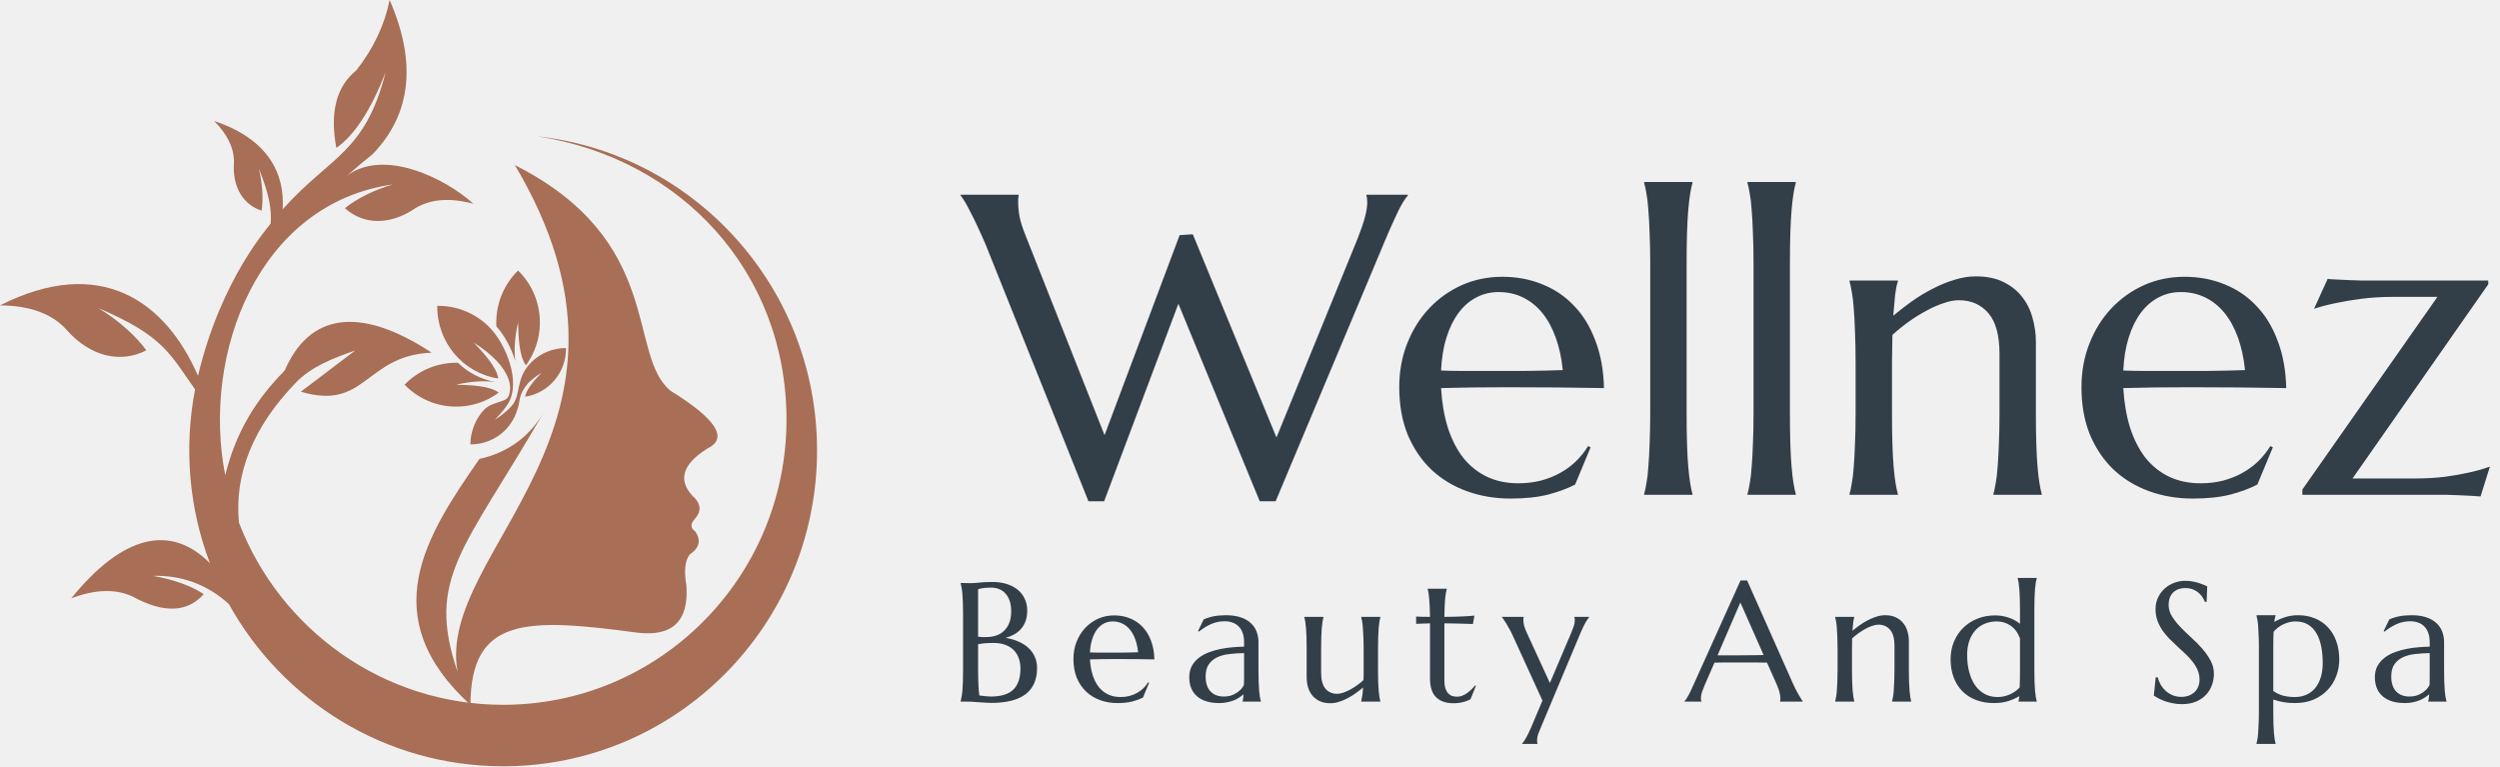
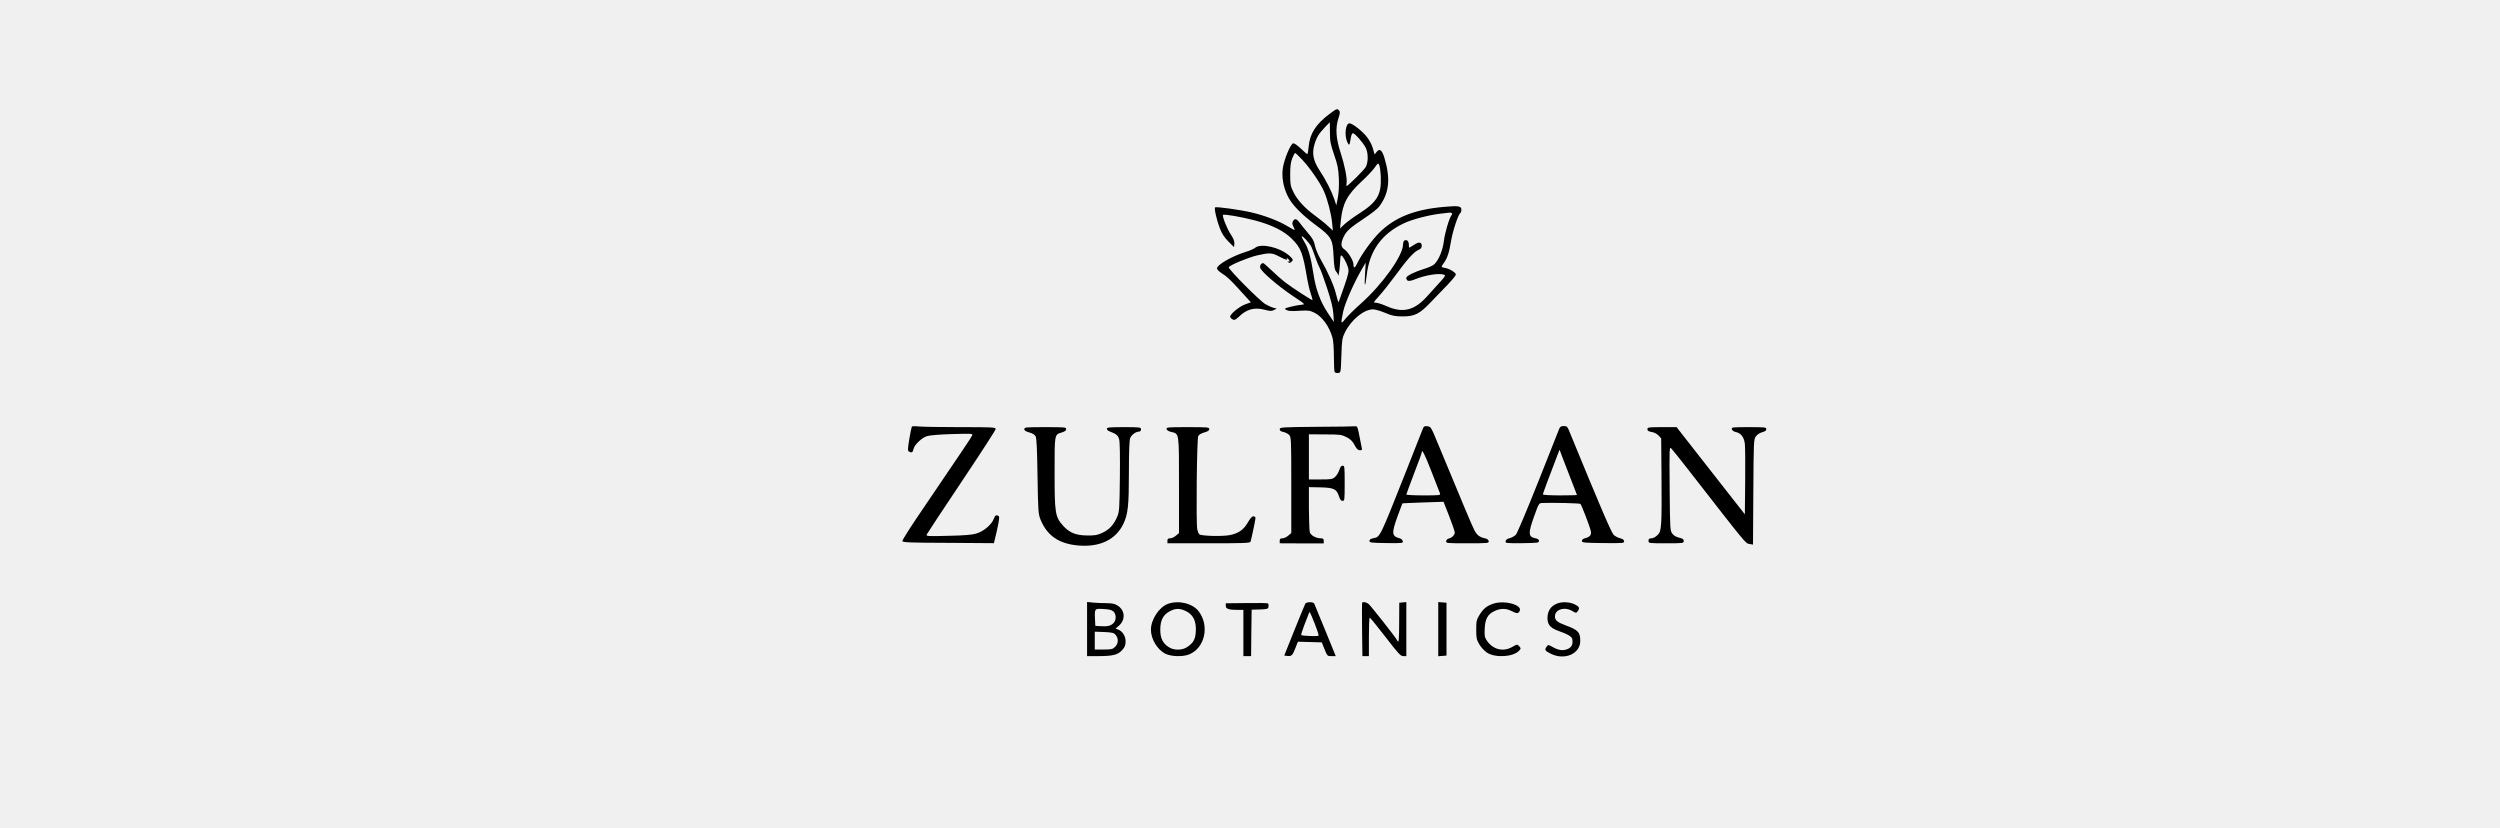
- <svg xmlns="http://www.w3.org/2000/svg" width="261" height="80" viewBox="0 0 261 80" fill="none">
-   <g clip-path="url(#clip0_596_13)">
-     <path d="M124.58 24.461L133.317 45.671L141.814 24.854C142.149 23.995 142.397 23.267 142.557 22.67C142.717 22.073 142.797 21.563 142.797 21.141C142.797 21.01 142.79 20.878 142.776 20.747C142.761 20.602 142.739 20.493 142.71 20.42V20.332H147.035V20.42C146.744 20.74 146.423 21.25 146.074 21.949C145.739 22.648 145.346 23.514 144.894 24.548L133.23 52.333H131.57L123.073 31.713L115.318 52.333H113.68L102.977 25.619C102.714 24.992 102.445 24.388 102.168 23.806C101.906 23.223 101.651 22.699 101.404 22.233C101.171 21.767 100.96 21.374 100.77 21.053C100.566 20.733 100.421 20.522 100.333 20.42V20.332H106.384V20.42C106.355 20.58 106.34 20.704 106.34 20.791C106.34 20.878 106.34 20.98 106.34 21.097C106.34 21.592 106.391 22.116 106.493 22.67C106.61 23.223 106.828 23.893 107.149 24.679L115.362 45.431L123.204 24.548L124.58 24.461ZM157.76 52.049C156.144 52.049 154.629 51.794 153.217 51.285C151.804 50.775 150.574 50.032 149.525 49.057C148.477 48.067 147.647 46.85 147.035 45.409C146.438 43.953 146.14 42.292 146.14 40.428C146.14 38.783 146.416 37.261 146.97 35.863C147.523 34.451 148.287 33.227 149.263 32.194C150.239 31.16 151.375 30.351 152.671 29.769C153.981 29.186 155.394 28.895 156.908 28.895C158.408 28.895 159.799 29.157 161.08 29.682C162.362 30.191 163.469 30.941 164.401 31.931C165.347 32.907 166.09 34.123 166.629 35.579C167.182 37.021 167.481 38.666 167.524 40.516C165.879 40.487 164.233 40.465 162.588 40.45C160.942 40.436 159.231 40.428 157.455 40.428C156.187 40.428 154.95 40.436 153.741 40.45C152.547 40.465 151.469 40.487 150.508 40.516C150.596 42.03 150.829 43.399 151.207 44.623C151.6 45.846 152.132 46.894 152.802 47.768C153.486 48.627 154.309 49.29 155.27 49.756C156.246 50.222 157.345 50.455 158.568 50.455C159.413 50.455 160.207 50.36 160.949 50.171C161.707 49.967 162.391 49.69 163.003 49.341C163.614 48.991 164.16 48.584 164.641 48.117C165.122 47.637 165.529 47.12 165.864 46.567L166.126 46.698L164.51 50.586C163.724 50.994 162.784 51.343 161.692 51.634C160.6 51.911 159.289 52.049 157.76 52.049ZM154.855 38.725C156.311 38.725 157.768 38.725 159.224 38.725C160.695 38.71 162.027 38.681 163.221 38.637C163.09 37.37 162.843 36.234 162.478 35.23C162.114 34.225 161.648 33.373 161.08 32.674C160.513 31.975 159.843 31.436 159.071 31.058C158.299 30.679 157.447 30.49 156.515 30.49C155.671 30.49 154.891 30.679 154.178 31.058C153.479 31.422 152.867 31.953 152.343 32.652C151.819 33.351 151.397 34.21 151.076 35.23C150.756 36.234 150.566 37.385 150.508 38.681C151.164 38.71 151.855 38.725 152.583 38.725C153.311 38.725 154.069 38.725 154.855 38.725ZM172.352 27.541C172.352 26.303 172.33 25.225 172.286 24.308C172.257 23.376 172.213 22.575 172.155 21.905C172.111 21.235 172.046 20.675 171.959 20.223C171.886 19.772 171.806 19.393 171.718 19.087V19H176.764V19.087C176.677 19.393 176.597 19.772 176.524 20.223C176.451 20.675 176.386 21.235 176.327 21.905C176.269 22.575 176.225 23.376 176.196 24.308C176.167 25.225 176.153 26.303 176.153 27.541V43.115C176.153 44.353 176.167 45.438 176.196 46.37C176.225 47.288 176.269 48.081 176.327 48.751C176.386 49.421 176.451 49.981 176.524 50.433C176.597 50.884 176.677 51.263 176.764 51.569V51.656H171.718V51.569C171.806 51.263 171.886 50.884 171.959 50.433C172.046 49.981 172.111 49.421 172.155 48.751C172.213 48.081 172.257 47.288 172.286 46.37C172.33 45.438 172.352 44.353 172.352 43.115V27.541ZM183.142 27.541C183.142 26.303 183.121 25.225 183.077 24.308C183.048 23.376 183.004 22.575 182.946 21.905C182.902 21.235 182.837 20.675 182.749 20.223C182.676 19.772 182.596 19.393 182.509 19.087V19H187.555V19.087C187.468 19.393 187.387 19.772 187.315 20.223C187.242 20.675 187.176 21.235 187.118 21.905C187.06 22.575 187.016 23.376 186.987 24.308C186.958 25.225 186.943 26.303 186.943 27.541V43.115C186.943 44.353 186.958 45.438 186.987 46.37C187.016 47.288 187.06 48.081 187.118 48.751C187.176 49.421 187.242 49.981 187.315 50.433C187.387 50.884 187.468 51.263 187.555 51.569V51.656H182.509V51.569C182.596 51.263 182.676 50.884 182.749 50.433C182.837 49.981 182.902 49.421 182.946 48.751C183.004 48.081 183.048 47.288 183.077 46.37C183.121 45.438 183.142 44.353 183.142 43.115V27.541ZM208.83 36.934C208.83 35.011 208.445 33.599 207.673 32.696C206.901 31.793 205.867 31.342 204.571 31.342C204.105 31.342 203.581 31.444 202.998 31.648C202.416 31.837 201.819 32.099 201.207 32.434C200.596 32.754 199.984 33.133 199.372 33.57C198.761 34.007 198.185 34.472 197.647 34.968L197.603 37.829V43.115C197.603 44.353 197.617 45.438 197.647 46.37C197.676 47.288 197.719 48.081 197.778 48.751C197.836 49.421 197.901 49.981 197.974 50.433C198.047 50.884 198.127 51.263 198.215 51.569V51.656H193.169V51.569C193.256 51.263 193.336 50.884 193.409 50.433C193.496 49.981 193.562 49.421 193.606 48.751C193.664 48.081 193.707 47.288 193.737 46.37C193.78 45.438 193.802 44.353 193.802 43.115V37.829C193.802 36.591 193.78 35.514 193.737 34.596C193.707 33.664 193.664 32.863 193.606 32.194C193.562 31.524 193.496 30.963 193.409 30.512C193.336 30.06 193.256 29.682 193.169 29.376V29.288H198.215V29.376C198.098 29.74 198.003 30.206 197.931 30.774C197.872 31.327 197.807 32.055 197.734 32.958C198.331 32.463 198.972 31.968 199.656 31.473C200.355 30.977 201.076 30.541 201.819 30.162C202.561 29.769 203.319 29.456 204.091 29.223C204.862 28.975 205.62 28.852 206.362 28.852C207.498 28.852 208.459 29.048 209.246 29.441C210.047 29.834 210.695 30.351 211.19 30.992C211.699 31.633 212.064 32.368 212.282 33.198C212.515 34.014 212.632 34.844 212.632 35.688V43.115C212.632 44.353 212.646 45.438 212.675 46.37C212.704 47.288 212.748 48.081 212.806 48.751C212.864 49.421 212.93 49.981 213.003 50.433C213.076 50.884 213.155 51.263 213.243 51.569V51.656H208.197V51.569C208.284 51.263 208.365 50.884 208.437 50.433C208.525 49.981 208.59 49.421 208.634 48.751C208.692 48.081 208.736 47.288 208.765 46.37C208.809 45.438 208.83 44.353 208.83 43.115V36.934ZM229.014 52.049C227.398 52.049 225.883 51.794 224.471 51.285C223.058 50.775 221.827 50.032 220.779 49.057C219.73 48.067 218.9 46.85 218.288 45.409C217.691 43.953 217.393 42.292 217.393 40.428C217.393 38.783 217.67 37.261 218.224 35.863C218.776 34.451 219.541 33.227 220.516 32.194C221.493 31.16 222.628 30.351 223.924 29.769C225.235 29.186 226.647 28.895 228.162 28.895C229.663 28.895 231.053 29.157 232.334 29.682C233.616 30.191 234.722 30.941 235.655 31.931C236.601 32.907 237.344 34.123 237.883 35.579C238.436 37.021 238.735 38.666 238.779 40.516C237.132 40.487 235.487 40.465 233.842 40.45C232.196 40.436 230.485 40.428 228.709 40.428C227.441 40.428 226.203 40.436 224.994 40.45C223.801 40.465 222.723 40.487 221.762 40.516C221.849 42.03 222.082 43.399 222.461 44.623C222.854 45.846 223.386 46.894 224.056 47.768C224.74 48.627 225.563 49.29 226.524 49.756C227.5 50.222 228.599 50.455 229.822 50.455C230.667 50.455 231.461 50.36 232.204 50.171C232.961 49.967 233.645 49.69 234.257 49.341C234.869 48.991 235.414 48.584 235.894 48.117C236.375 47.637 236.783 47.12 237.118 46.567L237.381 46.698L235.763 50.586C234.977 50.994 234.038 51.343 232.946 51.634C231.853 51.911 230.543 52.049 229.014 52.049ZM226.108 38.725C227.566 38.725 229.022 38.725 230.478 38.725C231.949 38.71 233.281 38.681 234.475 38.637C234.344 37.37 234.096 36.234 233.732 35.23C233.368 34.225 232.903 33.373 232.334 32.674C231.766 31.975 231.096 31.436 230.325 31.058C229.553 30.679 228.701 30.49 227.769 30.49C226.925 30.49 226.145 30.679 225.432 31.058C224.733 31.422 224.121 31.953 223.596 32.652C223.073 33.351 222.65 34.21 222.33 35.23C222.009 36.234 221.82 37.385 221.762 38.681C222.418 38.71 223.109 38.725 223.837 38.725C224.565 38.725 225.322 38.725 226.108 38.725ZM245.703 49.952H252.19C253.325 49.952 254.375 49.894 255.335 49.778C256.297 49.647 257.127 49.501 257.826 49.341C258.641 49.166 259.384 48.955 260.054 48.707L259.071 51.831C258.896 51.816 258.59 51.794 258.154 51.765C257.731 51.751 257.28 51.729 256.799 51.7C256.333 51.685 255.889 51.671 255.466 51.656C255.044 51.656 254.76 51.656 254.615 51.656H240.461V51.11L254.571 30.992H250.006C248.797 30.992 247.683 31.058 246.663 31.189C245.659 31.32 244.785 31.465 244.043 31.625C243.168 31.8 242.382 32.004 241.683 32.237L243.103 29.114C243.278 29.143 243.576 29.165 243.999 29.179C244.435 29.194 244.894 29.215 245.375 29.245C245.856 29.259 246.3 29.274 246.707 29.288C247.13 29.288 247.42 29.288 247.581 29.288H259.879V29.682L245.703 49.952Z" fill="#333F48" />
-     <path d="M100.584 64.246C100.584 63.756 100.578 63.33 100.567 62.968C100.555 62.599 100.538 62.282 100.515 62.017C100.492 61.747 100.463 61.522 100.428 61.344C100.4 61.165 100.368 61.016 100.333 60.895V60.86C100.449 60.866 100.57 60.869 100.696 60.869C100.806 60.875 100.927 60.877 101.059 60.877C101.197 60.877 101.338 60.877 101.482 60.877C101.689 60.877 101.969 60.857 102.32 60.817C102.677 60.777 103.135 60.757 103.693 60.757C104.211 60.757 104.689 60.826 105.127 60.964C105.564 61.096 105.941 61.289 106.258 61.542C106.581 61.796 106.831 62.11 107.009 62.484C107.194 62.852 107.286 63.273 107.286 63.745C107.286 64.142 107.231 64.499 107.122 64.816C107.012 65.127 106.857 65.4 106.655 65.636C106.46 65.867 106.221 66.062 105.939 66.223C105.662 66.379 105.357 66.503 105.023 66.595C105.512 66.67 105.959 66.796 106.362 66.975C106.765 67.147 107.11 67.366 107.398 67.631C107.692 67.896 107.916 68.207 108.072 68.564C108.233 68.915 108.314 69.307 108.314 69.739C108.314 70.953 107.913 71.866 107.113 72.476C106.313 73.081 105.115 73.383 103.52 73.383C103.348 73.383 103.146 73.374 102.916 73.357C102.685 73.346 102.449 73.331 102.208 73.314C101.972 73.297 101.738 73.279 101.508 73.262C101.278 73.251 101.076 73.245 100.903 73.245H100.333V73.21C100.368 73.089 100.4 72.94 100.428 72.761C100.463 72.583 100.492 72.361 100.515 72.096C100.538 71.831 100.555 71.518 100.567 71.155C100.578 70.786 100.584 70.357 100.584 69.868V64.246ZM103.754 67.122C103.362 67.122 103.034 67.136 102.769 67.165C102.504 67.194 102.3 67.222 102.156 67.251V69.868C102.156 70.542 102.167 71.097 102.19 71.535C102.213 71.972 102.245 72.329 102.285 72.606C102.504 72.635 102.723 72.66 102.942 72.683C103.16 72.707 103.336 72.718 103.469 72.718C104.545 72.718 105.331 72.479 105.826 72.001C106.327 71.518 106.578 70.778 106.578 69.782C106.578 69.39 106.517 69.033 106.396 68.711C106.281 68.382 106.106 68.1 105.869 67.864C105.639 67.628 105.346 67.447 104.989 67.32C104.637 67.188 104.226 67.122 103.754 67.122ZM102.156 66.474C102.317 66.491 102.461 66.503 102.588 66.508C102.714 66.508 102.85 66.508 102.994 66.508C103.385 66.508 103.742 66.454 104.064 66.344C104.387 66.229 104.66 66.059 104.885 65.835C105.115 65.61 105.294 65.331 105.42 64.997C105.547 64.657 105.61 64.263 105.61 63.814C105.61 63.44 105.564 63.1 105.472 62.795C105.38 62.49 105.242 62.23 105.058 62.017C104.879 61.799 104.657 61.632 104.393 61.517C104.128 61.401 103.825 61.344 103.486 61.344C103.267 61.344 103.074 61.352 102.907 61.37C102.746 61.387 102.608 61.407 102.493 61.43C102.36 61.453 102.248 61.482 102.156 61.517V66.474ZM116.706 73.4C116.067 73.4 115.468 73.3 114.909 73.098C114.351 72.897 113.864 72.603 113.45 72.217C113.035 71.826 112.707 71.345 112.465 70.775C112.229 70.199 112.111 69.543 112.111 68.806C112.111 68.155 112.221 67.553 112.439 67.001C112.658 66.442 112.96 65.959 113.346 65.55C113.732 65.141 114.181 64.821 114.693 64.591C115.212 64.361 115.77 64.246 116.369 64.246C116.962 64.246 117.512 64.349 118.019 64.557C118.525 64.758 118.963 65.055 119.331 65.446C119.705 65.832 119.999 66.313 120.212 66.888C120.431 67.458 120.549 68.109 120.566 68.84C119.916 68.829 119.265 68.82 118.614 68.814C117.964 68.809 117.287 68.806 116.585 68.806C116.084 68.806 115.595 68.809 115.117 68.814C114.645 68.82 114.218 68.829 113.838 68.84C113.873 69.439 113.965 69.98 114.115 70.464C114.27 70.948 114.48 71.362 114.745 71.708C115.016 72.047 115.341 72.309 115.721 72.493C116.107 72.678 116.542 72.77 117.025 72.77C117.359 72.77 117.673 72.733 117.967 72.658C118.266 72.577 118.537 72.468 118.779 72.329C119.02 72.191 119.236 72.03 119.426 71.846C119.616 71.656 119.777 71.451 119.91 71.233L120.014 71.284L119.374 72.822C119.063 72.983 118.692 73.121 118.26 73.236C117.828 73.346 117.31 73.4 116.706 73.4ZM115.557 68.132C116.133 68.132 116.709 68.132 117.284 68.132C117.866 68.126 118.393 68.115 118.865 68.097C118.813 67.597 118.715 67.147 118.571 66.75C118.427 66.353 118.243 66.016 118.019 65.74C117.794 65.463 117.529 65.25 117.224 65.101C116.919 64.951 116.582 64.876 116.214 64.876C115.88 64.876 115.572 64.951 115.289 65.101C115.013 65.245 114.771 65.455 114.564 65.731C114.357 66.007 114.19 66.347 114.063 66.75C113.936 67.147 113.862 67.602 113.838 68.115C114.098 68.126 114.371 68.132 114.659 68.132C114.947 68.132 115.246 68.132 115.557 68.132ZM124.208 70.697C124.208 70.242 124.301 69.848 124.485 69.514C124.675 69.18 124.925 68.895 125.236 68.659C125.547 68.423 125.901 68.233 126.298 68.089C126.696 67.939 127.107 67.824 127.533 67.743C127.96 67.657 128.38 67.6 128.794 67.571C129.209 67.536 129.589 67.516 129.934 67.51V67.07C129.934 66.69 129.885 66.362 129.787 66.085C129.69 65.809 129.551 65.582 129.373 65.403C129.195 65.219 128.979 65.083 128.725 64.997C128.478 64.905 128.204 64.859 127.905 64.859C127.698 64.859 127.493 64.876 127.292 64.911C127.09 64.945 126.88 65.003 126.661 65.083C126.448 65.164 126.221 65.273 125.979 65.412C125.743 65.55 125.487 65.725 125.21 65.938L125.124 65.887L125.711 64.669C125.901 64.582 126.088 64.513 126.273 64.462C126.457 64.404 126.644 64.358 126.834 64.323C127.024 64.289 127.217 64.266 127.413 64.254C127.614 64.237 127.824 64.228 128.043 64.228C128.648 64.228 129.163 64.303 129.589 64.453C130.021 64.597 130.372 64.798 130.643 65.058C130.919 65.311 131.12 65.61 131.247 65.956C131.374 66.295 131.437 66.661 131.437 67.052V69.868C131.437 70.357 131.443 70.786 131.454 71.155C131.472 71.518 131.489 71.831 131.506 72.096C131.529 72.361 131.555 72.583 131.584 72.761C131.618 72.94 131.653 73.089 131.688 73.21V73.245H129.779V73.21C129.808 73.118 129.828 73.015 129.839 72.899C129.857 72.784 129.871 72.646 129.883 72.485C129.762 72.588 129.618 72.695 129.451 72.804C129.289 72.914 129.102 73.015 128.889 73.107C128.682 73.193 128.449 73.262 128.19 73.314C127.937 73.371 127.657 73.4 127.352 73.4C126.35 73.4 125.576 73.167 125.029 72.701C124.482 72.229 124.208 71.561 124.208 70.697ZM129.934 68.184C129.41 68.19 128.907 68.221 128.423 68.279C127.939 68.331 127.51 68.443 127.136 68.616C126.768 68.788 126.471 69.036 126.247 69.359C126.028 69.675 125.918 70.098 125.918 70.628C125.918 71.307 126.088 71.826 126.428 72.183C126.768 72.54 127.237 72.718 127.836 72.718C128.112 72.718 128.363 72.681 128.587 72.606C128.817 72.525 129.019 72.427 129.192 72.312C129.37 72.191 129.52 72.062 129.641 71.924C129.762 71.78 129.854 71.641 129.917 71.509C129.929 71.29 129.934 71.048 129.934 70.784C129.934 70.513 129.934 70.208 129.934 69.868V68.184ZM137.981 70.222C137.981 70.982 138.131 71.541 138.43 71.897C138.735 72.255 139.144 72.433 139.657 72.433C139.841 72.433 140.048 72.396 140.278 72.321C140.509 72.24 140.745 72.136 140.987 72.01C141.234 71.877 141.479 71.725 141.721 71.552C141.968 71.379 142.196 71.195 142.403 70.999C142.414 70.832 142.42 70.657 142.42 70.473C142.42 70.283 142.42 70.081 142.42 69.868V67.778C142.42 67.289 142.412 66.862 142.394 66.5C142.383 66.131 142.366 65.815 142.342 65.55C142.325 65.285 142.299 65.063 142.265 64.885C142.236 64.706 142.204 64.557 142.17 64.436V64.401H144.165V64.436C144.13 64.557 144.099 64.706 144.07 64.885C144.041 65.063 144.015 65.285 143.992 65.55C143.969 65.815 143.952 66.131 143.94 66.5C143.929 66.862 143.923 67.289 143.923 67.778V69.868C143.923 70.357 143.929 70.786 143.94 71.155C143.952 71.518 143.969 71.831 143.992 72.096C144.015 72.361 144.041 72.583 144.07 72.761C144.099 72.94 144.13 73.089 144.165 73.21V73.245H142.17V73.21C142.204 73.066 142.239 72.882 142.273 72.658C142.314 72.433 142.342 72.139 142.36 71.777C142.124 71.978 141.868 72.177 141.591 72.373C141.321 72.568 141.035 72.744 140.736 72.899C140.443 73.055 140.143 73.179 139.838 73.271C139.539 73.369 139.242 73.418 138.948 73.418C138.499 73.418 138.116 73.34 137.8 73.184C137.489 73.029 137.233 72.825 137.031 72.571C136.835 72.318 136.691 72.03 136.599 71.708C136.513 71.385 136.47 71.054 136.47 70.714V67.778C136.47 67.289 136.464 66.862 136.452 66.5C136.441 66.131 136.424 65.815 136.401 65.55C136.378 65.285 136.352 65.063 136.323 64.885C136.294 64.706 136.262 64.557 136.228 64.436V64.401H138.223V64.436C138.188 64.557 138.157 64.706 138.128 64.885C138.099 65.063 138.073 65.285 138.05 65.55C138.027 65.815 138.01 66.131 137.998 66.5C137.987 66.862 137.981 67.289 137.981 67.778V70.222ZM152.186 72.735C152.358 72.735 152.528 72.704 152.695 72.64C152.868 72.577 153.032 72.491 153.187 72.381C153.349 72.272 153.501 72.148 153.645 72.01C153.795 71.866 153.933 71.716 154.06 71.561L154.146 71.604L153.585 72.994C153.516 73.029 153.429 73.072 153.326 73.124C153.228 73.17 153.107 73.213 152.963 73.254C152.825 73.3 152.661 73.337 152.471 73.366C152.281 73.4 152.056 73.418 151.797 73.418C151.025 73.418 150.424 73.21 149.992 72.796C149.566 72.375 149.353 71.722 149.353 70.835V65.075L147.902 65.127V64.367C148.08 64.378 148.294 64.387 148.541 64.392C148.789 64.398 149.059 64.401 149.353 64.401C149.347 63.992 149.336 63.633 149.318 63.322C149.307 63.005 149.29 62.731 149.267 62.501C149.249 62.265 149.226 62.066 149.197 61.905C149.169 61.744 149.14 61.609 149.111 61.499V61.465H151.106V61.499C151.072 61.609 151.04 61.744 151.011 61.905C150.982 62.066 150.956 62.262 150.933 62.492C150.916 62.723 150.899 62.996 150.882 63.313C150.87 63.624 150.861 63.987 150.856 64.401C151.218 64.395 151.572 64.39 151.918 64.384C152.269 64.372 152.586 64.361 152.868 64.349C153.156 64.332 153.398 64.318 153.593 64.306C153.795 64.289 153.927 64.275 153.991 64.263L153.835 65.144C153.542 65.138 153.234 65.129 152.911 65.118C152.635 65.106 152.318 65.098 151.961 65.092C151.604 65.086 151.236 65.081 150.856 65.075V71.017C150.856 71.374 150.893 71.664 150.968 71.889C151.049 72.108 151.149 72.28 151.27 72.407C151.397 72.534 151.538 72.62 151.693 72.666C151.855 72.712 152.019 72.735 152.186 72.735ZM161.096 73.141L158.056 66.491C157.947 66.238 157.829 65.996 157.702 65.766C157.575 65.53 157.454 65.32 157.339 65.135C157.23 64.951 157.132 64.798 157.046 64.677C156.959 64.551 156.902 64.47 156.873 64.436V64.401H159.136V64.436C159.124 64.465 159.115 64.508 159.11 64.565C159.104 64.623 159.101 64.675 159.101 64.721C159.101 64.899 159.127 65.098 159.179 65.317C159.236 65.53 159.34 65.797 159.49 66.12L161.873 71.302L164.05 66.189C164.142 65.976 164.234 65.743 164.326 65.489C164.424 65.236 164.473 64.98 164.473 64.721C164.473 64.646 164.467 64.585 164.456 64.539C164.444 64.487 164.433 64.453 164.421 64.436V64.401H165.976V64.436C165.872 64.545 165.74 64.741 165.578 65.023C165.423 65.299 165.256 65.648 165.077 66.068L160.958 75.879C160.866 76.092 160.771 76.325 160.673 76.579C160.581 76.832 160.535 77.088 160.535 77.347C160.535 77.422 160.54 77.482 160.552 77.528C160.563 77.58 160.575 77.615 160.586 77.632V77.667H158.971V77.632C159.081 77.523 159.213 77.33 159.369 77.053C159.53 76.783 159.7 76.44 159.878 76.026L161.096 73.141ZM185.912 73.245V73.21C185.924 73.181 185.932 73.138 185.938 73.081C185.944 73.023 185.947 72.971 185.947 72.925C185.947 72.747 185.921 72.551 185.869 72.338C185.823 72.119 185.731 71.849 185.593 71.526L184.548 69.177C184.225 69.166 183.796 69.16 183.261 69.16C182.726 69.16 182.147 69.16 181.525 69.16C181.07 69.16 180.63 69.16 180.204 69.16C179.783 69.16 179.403 69.166 179.064 69.177L178.07 71.457C177.984 71.67 177.892 71.903 177.794 72.157C177.696 72.41 177.647 72.666 177.647 72.925C177.647 73 177.653 73.063 177.664 73.115C177.676 73.161 177.688 73.193 177.699 73.21V73.245H175.937V73.21C176.041 73.101 176.17 72.908 176.326 72.632C176.481 72.35 176.651 71.998 176.835 71.578L181.784 60.601H182.475L187.165 71.155C187.274 71.402 187.386 71.644 187.501 71.88C187.622 72.111 187.735 72.318 187.838 72.502C187.942 72.686 188.034 72.842 188.115 72.969C188.195 73.095 188.25 73.176 188.279 73.21V73.245H185.912ZM180.316 68.417C180.65 68.417 180.992 68.417 181.344 68.417C181.695 68.411 182.037 68.408 182.371 68.408C182.711 68.403 183.036 68.4 183.347 68.4C183.658 68.394 183.94 68.388 184.194 68.382L181.767 62.898L179.383 68.417H180.316ZM197.863 67.424C197.863 66.664 197.71 66.105 197.405 65.748C197.1 65.391 196.691 65.213 196.179 65.213C195.994 65.213 195.787 65.253 195.557 65.334C195.326 65.409 195.09 65.512 194.849 65.645C194.607 65.771 194.365 65.921 194.123 66.094C193.881 66.267 193.654 66.451 193.441 66.647L193.424 67.778V69.868C193.424 70.357 193.429 70.786 193.441 71.155C193.452 71.518 193.47 71.831 193.493 72.096C193.516 72.361 193.542 72.583 193.57 72.761C193.599 72.94 193.631 73.089 193.665 73.21V73.245H191.67V73.21C191.705 73.089 191.737 72.94 191.765 72.761C191.8 72.583 191.826 72.361 191.843 72.096C191.866 71.831 191.883 71.518 191.895 71.155C191.912 70.786 191.921 70.357 191.921 69.868V67.778C191.921 67.289 191.912 66.862 191.895 66.5C191.883 66.131 191.866 65.815 191.843 65.55C191.826 65.285 191.8 65.063 191.765 64.885C191.737 64.706 191.705 64.557 191.67 64.436V64.401H193.665V64.436C193.619 64.58 193.582 64.764 193.553 64.988C193.53 65.207 193.504 65.495 193.475 65.852C193.712 65.656 193.965 65.46 194.235 65.265C194.512 65.069 194.797 64.896 195.09 64.747C195.384 64.591 195.683 64.467 195.989 64.375C196.294 64.277 196.593 64.228 196.887 64.228C197.336 64.228 197.716 64.306 198.027 64.462C198.344 64.617 198.6 64.821 198.795 65.075C198.997 65.328 199.141 65.619 199.227 65.947C199.319 66.269 199.365 66.598 199.365 66.932V69.868C199.365 70.357 199.371 70.786 199.383 71.155C199.394 71.518 199.412 71.831 199.435 72.096C199.458 72.361 199.483 72.583 199.512 72.761C199.541 72.94 199.573 73.089 199.607 73.21V73.245H197.612V73.21C197.647 73.089 197.678 72.94 197.707 72.761C197.742 72.583 197.768 72.361 197.785 72.096C197.808 71.831 197.825 71.518 197.837 71.155C197.854 70.786 197.863 70.357 197.863 69.868V67.424ZM208.388 64.246C208.624 64.246 208.86 64.266 209.096 64.306C209.332 64.346 209.563 64.404 209.787 64.479C210.012 64.554 210.225 64.646 210.426 64.755C210.628 64.865 210.809 64.988 210.97 65.127V63.71C210.97 63.221 210.965 62.795 210.953 62.432C210.942 62.063 210.924 61.747 210.902 61.482C210.879 61.217 210.852 60.995 210.823 60.817C210.795 60.639 210.764 60.489 210.729 60.368V60.333H212.724V60.368C212.689 60.489 212.655 60.639 212.62 60.817C212.591 60.995 212.566 61.217 212.542 61.482C212.525 61.747 212.508 62.063 212.49 62.432C212.479 62.795 212.473 63.221 212.473 63.71V69.868C212.473 70.357 212.479 70.786 212.49 71.155C212.508 71.518 212.525 71.831 212.542 72.096C212.566 72.361 212.591 72.583 212.62 72.761C212.655 72.94 212.689 73.089 212.724 73.21V73.245H210.814V73.21C210.832 73.164 210.847 73.098 210.859 73.012C210.87 72.919 210.884 72.807 210.902 72.675C210.608 72.859 210.239 73.026 209.796 73.176C209.352 73.325 208.837 73.4 208.25 73.4C207.565 73.4 206.943 73.294 206.384 73.081C205.826 72.868 205.348 72.563 204.951 72.165C204.559 71.768 204.257 71.287 204.044 70.723C203.831 70.153 203.724 69.514 203.724 68.806C203.724 68.155 203.84 67.553 204.07 67.001C204.3 66.442 204.623 65.959 205.037 65.55C205.452 65.141 205.944 64.821 206.514 64.591C207.084 64.361 207.709 64.246 208.388 64.246ZM210.97 66.647C210.74 66.042 210.409 65.596 209.977 65.308C209.551 65.02 209.07 64.876 208.535 64.876C208.086 64.876 207.671 64.957 207.291 65.118C206.911 65.273 206.586 65.501 206.315 65.8C206.045 66.1 205.832 66.468 205.676 66.906C205.527 67.338 205.452 67.83 205.452 68.382C205.452 69.004 205.521 69.583 205.659 70.118C205.797 70.654 205.999 71.12 206.264 71.518C206.534 71.909 206.868 72.217 207.265 72.442C207.663 72.66 208.12 72.77 208.639 72.77C208.909 72.77 209.162 72.738 209.399 72.675C209.635 72.612 209.851 72.531 210.046 72.433C210.242 72.335 210.415 72.229 210.565 72.114C210.714 71.993 210.838 71.874 210.936 71.759C210.947 71.512 210.956 71.23 210.962 70.913C210.967 70.596 210.97 70.248 210.97 69.868V66.647ZM230.466 62.829H230.276C230.231 62.697 230.156 62.547 230.052 62.38C229.954 62.213 229.822 62.058 229.655 61.914C229.494 61.764 229.295 61.64 229.059 61.542C228.829 61.445 228.555 61.396 228.239 61.396C227.956 61.396 227.706 61.439 227.487 61.525C227.268 61.612 227.084 61.733 226.934 61.888C226.791 62.043 226.681 62.228 226.606 62.441C226.531 62.654 226.494 62.89 226.494 63.149C226.494 63.563 226.609 63.961 226.839 64.341C227.076 64.715 227.369 65.086 227.72 65.455C228.072 65.823 228.451 66.192 228.86 66.56C229.269 66.929 229.649 67.312 230 67.709C230.351 68.106 230.642 68.524 230.872 68.961C231.109 69.393 231.227 69.859 231.227 70.36C231.227 70.734 231.161 71.112 231.028 71.492C230.902 71.866 230.703 72.203 230.432 72.502C230.161 72.802 229.813 73.046 229.387 73.236C228.961 73.421 228.454 73.513 227.867 73.513C227.539 73.513 227.225 73.481 226.926 73.418C226.633 73.36 226.358 73.288 226.105 73.202C225.858 73.109 225.633 73.012 225.432 72.908C225.236 72.804 225.075 72.709 224.948 72.623L225.147 70.714H225.362C225.425 70.985 225.529 71.244 225.673 71.492C225.818 71.734 225.992 71.949 226.2 72.139C226.414 72.324 226.655 72.473 226.926 72.588C227.196 72.698 227.493 72.753 227.815 72.753C228.108 72.753 228.37 72.709 228.601 72.623C228.837 72.531 229.039 72.407 229.206 72.252C229.373 72.09 229.499 71.9 229.585 71.682C229.678 71.463 229.723 71.224 229.723 70.965C229.723 70.602 229.658 70.268 229.526 69.963C229.393 69.652 229.217 69.359 228.998 69.082C228.785 68.806 228.541 68.538 228.264 68.279C227.993 68.02 227.715 67.761 227.426 67.502C227.139 67.237 226.857 66.966 226.581 66.69C226.31 66.413 226.065 66.12 225.847 65.809C225.633 65.492 225.461 65.155 225.328 64.798C225.195 64.436 225.129 64.038 225.129 63.607C225.129 63.152 225.215 62.743 225.389 62.38C225.567 62.012 225.8 61.698 226.088 61.439C226.382 61.18 226.712 60.981 227.081 60.843C227.45 60.705 227.83 60.636 228.221 60.636C228.509 60.636 228.774 60.659 229.016 60.705C229.258 60.751 229.474 60.806 229.664 60.869C229.859 60.932 230.029 60.995 230.173 61.059C230.317 61.122 230.435 61.174 230.527 61.214L230.466 62.829ZM235.923 67.605C235.923 67.116 235.914 66.69 235.896 66.327C235.885 65.959 235.868 65.642 235.844 65.377C235.828 65.112 235.801 64.891 235.767 64.712C235.738 64.534 235.706 64.384 235.672 64.263V64.228H237.667V64.263C237.639 64.349 237.612 64.447 237.589 64.557C237.567 64.666 237.546 64.79 237.529 64.928C237.868 64.732 238.243 64.568 238.651 64.436C239.066 64.297 239.523 64.228 240.025 64.228C240.664 64.228 241.246 64.338 241.77 64.557C242.299 64.77 242.751 65.078 243.125 65.481C243.505 65.884 243.799 66.37 244.006 66.94C244.214 67.51 244.317 68.149 244.317 68.858C244.317 69.451 244.214 70.021 244.006 70.568C243.805 71.115 243.505 71.598 243.108 72.018C242.716 72.439 242.233 72.776 241.657 73.029C241.081 73.276 240.419 73.4 239.67 73.4C239.222 73.4 238.813 73.366 238.444 73.297C238.076 73.228 237.736 73.138 237.425 73.029V74.29C237.425 74.779 237.431 75.205 237.443 75.568C237.454 75.936 237.472 76.253 237.494 76.518C237.517 76.783 237.543 77.004 237.572 77.183C237.601 77.362 237.632 77.511 237.667 77.632V77.667H235.672V77.632C235.706 77.511 235.738 77.362 235.767 77.183C235.801 77.004 235.828 76.783 235.844 76.518C235.868 76.253 235.885 75.936 235.896 75.568C235.914 75.205 235.923 74.779 235.923 74.29V67.605ZM239.722 64.876C239.527 64.876 239.326 64.902 239.118 64.954C238.916 65 238.715 65.069 238.513 65.161C238.317 65.248 238.127 65.36 237.944 65.498C237.765 65.63 237.603 65.783 237.459 65.956C237.448 66.174 237.44 66.422 237.434 66.698C237.429 66.975 237.425 67.277 237.425 67.605V72.131C237.54 72.217 237.67 72.298 237.814 72.373C237.958 72.447 238.119 72.516 238.297 72.58C238.482 72.637 238.687 72.683 238.911 72.718C239.141 72.753 239.394 72.77 239.67 72.77C240.119 72.77 240.526 72.689 240.889 72.528C241.251 72.367 241.556 72.134 241.804 71.829C242.057 71.523 242.251 71.152 242.382 70.714C242.52 70.277 242.59 69.782 242.59 69.229C242.59 68.607 242.538 68.031 242.434 67.502C242.33 66.966 242.163 66.506 241.933 66.12C241.709 65.728 241.415 65.423 241.052 65.204C240.69 64.986 240.246 64.876 239.722 64.876ZM248.037 70.697C248.037 70.242 248.129 69.848 248.313 69.514C248.503 69.18 248.754 68.895 249.065 68.659C249.375 68.423 249.73 68.233 250.127 68.089C250.524 67.939 250.936 67.824 251.362 67.743C251.789 67.657 252.209 67.6 252.623 67.571C253.038 67.536 253.418 67.516 253.763 67.51V67.07C253.763 66.69 253.714 66.362 253.616 66.085C253.519 65.809 253.38 65.582 253.201 65.403C253.023 65.219 252.807 65.083 252.553 64.997C252.306 64.905 252.033 64.859 251.733 64.859C251.527 64.859 251.322 64.876 251.12 64.911C250.919 64.945 250.708 65.003 250.49 65.083C250.276 65.164 250.05 65.273 249.808 65.412C249.571 65.55 249.316 65.725 249.039 65.938L248.952 65.887L249.54 64.669C249.73 64.582 249.917 64.513 250.102 64.462C250.285 64.404 250.472 64.358 250.662 64.323C250.852 64.289 251.046 64.266 251.241 64.254C251.442 64.237 251.653 64.228 251.871 64.228C252.476 64.228 252.991 64.303 253.418 64.453C253.849 64.597 254.201 64.798 254.471 65.058C254.748 65.311 254.949 65.61 255.076 65.956C255.202 66.295 255.265 66.661 255.265 67.052V69.868C255.265 70.357 255.272 70.786 255.283 71.155C255.301 71.518 255.317 71.831 255.335 72.096C255.358 72.361 255.383 72.583 255.412 72.761C255.446 72.94 255.482 73.089 255.516 73.21V73.245H253.607V73.21C253.636 73.118 253.657 73.015 253.668 72.899C253.685 72.784 253.7 72.646 253.711 72.485C253.59 72.588 253.447 72.695 253.28 72.804C253.118 72.914 252.93 73.015 252.718 73.107C252.51 73.193 252.277 73.262 252.018 73.314C251.765 73.371 251.486 73.4 251.18 73.4C250.179 73.4 249.404 73.167 248.858 72.701C248.311 72.229 248.037 71.561 248.037 70.697ZM253.763 68.184C253.239 68.19 252.735 68.221 252.252 68.279C251.768 68.331 251.339 68.443 250.965 68.616C250.596 68.788 250.299 69.036 250.075 69.359C249.856 69.675 249.747 70.098 249.747 70.628C249.747 71.307 249.917 71.826 250.256 72.183C250.596 72.54 251.066 72.718 251.665 72.718C251.941 72.718 252.191 72.681 252.415 72.606C252.646 72.525 252.848 72.427 253.02 72.312C253.199 72.191 253.348 72.062 253.469 71.924C253.59 71.78 253.682 71.641 253.745 71.509C253.757 71.29 253.763 71.048 253.763 70.784C253.763 70.513 253.763 70.208 253.763 69.868V68.184Z" fill="#333F48" />
-     <path fill-rule="evenodd" clip-rule="evenodd" d="M36.257 18.332C37.118 17.571 38.012 16.815 38.953 16.064C42.954 11.88 43.533 6.522 40.695 0C40.158 2.625 39.001 5.076 37.207 7.353C35.127 9.025 34.431 11.725 35.127 15.444C37.024 14.12 38.737 11.49 40.271 7.551C38.13 15.998 34.483 16.294 29.522 21.854C29.776 17.975 27.856 14.458 22.369 12.631C23.767 14.049 24.454 15.482 24.435 16.928C24.232 19.642 25.503 21.407 27.32 21.994C27.503 20.835 27.433 19.205 27.028 17.581C28.148 20.36 28.374 21.887 28.27 23.328C28.167 23.586 23.136 28.93 20.679 39.232C17.258 31.367 10.415 26.61 0 31.884C3.003 31.898 5.266 32.687 6.791 34.255C9.464 37.382 12.711 37.903 15.281 36.575C14.246 35.133 12.429 33.466 10.264 32.161C17.079 35.062 17.742 36.946 20.373 40.655C19.197 46.769 19.743 53.066 21.926 58.799C17.823 54.667 12.834 55.831 7.441 62.462C9.954 61.513 12.095 61.457 13.86 62.283C17.079 64.039 19.55 63.96 21.282 62.03C19.959 61.156 18.194 60.518 15.973 60.119C18.99 60.039 21.634 61.02 23.898 63.053C29.499 73.158 40.229 80 52.55 80C70.655 80 85.333 65.237 85.333 47.022C85.333 30.034 72.565 16.05 56.159 14.242C71.088 16.529 82.142 28.376 82.142 43.81C82.142 60.25 68.894 73.581 52.554 73.581C39.984 73.581 29.244 65.692 24.957 54.573C24.468 49.53 26.397 44.576 30.948 39.899C32.506 38.298 34.685 37.429 37.104 36.589C35.419 37.875 33.527 39.307 31.424 40.89C38.233 42.937 38.125 37.096 45.086 36.819C37.457 31.813 32.266 32.813 29.734 38.688C26.642 41.806 24.618 45.205 23.522 49.614C21.027 36.898 27 21.224 41.052 19.252C39.015 19.839 37.179 20.792 36.026 21.736C37.829 23.375 40.577 23.661 43.42 21.713C44.996 20.774 47.006 20.623 49.444 21.271C46.408 18.529 40.064 15.5 36.257 18.332Z" fill="#A86E56" />
-     <path fill-rule="evenodd" clip-rule="evenodd" d="M51.83 33.668C51.835 31.546 52.701 29.62 54.108 28.244C55.515 29.62 56.386 31.541 56.386 33.668C56.386 35.344 55.845 36.889 54.932 38.143C54.183 37.124 54.155 35.062 54.108 33.668C53.76 35.175 53.68 36.537 53.812 37.697C53.398 36.288 52.635 34.94 51.835 34.062C51.83 33.931 51.826 33.799 51.83 33.668ZM51.091 34.142C49.595 32.644 47.628 31.902 45.67 31.93C45.618 35.701 48.334 38.941 52.042 39.514C51.854 38.26 50.428 36.781 49.477 35.767C50.447 36.373 51.256 37.03 51.906 37.702C53.026 38.927 53.576 40.228 53.115 41.364C52.837 42.045 51.463 41.89 50.602 42.735C49.731 43.59 49.11 45.069 49.129 46.389C51.364 46.421 53.369 44.961 54.019 42.796L54.005 42.839C54.405 41.829 54.023 41.341 55.2 39.951C55.586 39.589 56.038 39.237 56.565 38.908C55.929 39.589 54.974 40.58 54.847 41.416C57.332 41.035 59.153 38.861 59.115 36.34C57.803 36.321 56.452 36.852 55.487 37.824C53.732 39.589 54.494 41.327 53.369 42.458C52.927 42.932 52.362 43.393 51.684 43.82C52.113 43.36 52.682 42.768 53.049 42.167C54.475 39.847 52.8 35.847 51.091 34.142ZM47.646 37.87C45.533 37.875 43.623 38.749 42.258 40.162C43.623 41.575 45.533 42.453 47.646 42.453C49.312 42.453 50.847 41.909 52.094 40.989C51.077 40.237 49.03 40.204 47.646 40.162C49.171 39.805 50.55 39.73 51.713 39.876C50.202 39.603 48.87 38.885 47.83 37.875C47.769 37.875 47.708 37.87 47.646 37.87ZM70.025 40.791C74.825 43.759 76.105 45.773 73.87 46.83C71.13 48.558 70.721 50.309 72.641 52.08C73.244 52.793 73.201 53.512 72.514 54.235C72.086 54.728 72.124 55.146 72.622 55.489C73.244 56.409 73.051 57.207 72.039 57.883C71.54 58.517 71.422 59.607 71.691 61.142C71.949 64.871 70.213 66.505 66.49 66.04C54.908 64.481 49.167 64.424 49.134 73.595C39.025 64.349 44.493 55.93 50.075 47.91C53.139 47.238 55.332 45.501 56.762 43.092C48.451 57.456 44.446 60.325 47.797 70.163C45.42 57.447 70.072 44.651 53.774 17.238C69.469 25.164 65.464 37.039 70.025 40.791Z" fill="#A86E56" />
+ <svg xmlns="http://www.w3.org/2000/svg" version="1.0" width="610pt" height="202pt" viewBox="0 0 1410 752" preserveAspectRatio="xMidYMid meet">
+   <g transform="translate(0,712) scale(0.1,-0.1)" fill="#000000" stroke="none">
+     <path d="M7771 6084 c-123 -92 -178 -179 -188 -295 -3 -38 -9 -69 -13 -69 -3 0 -30 23 -59 51 -30 29 -59 49 -69 47 -23 -4 -80 -141 -93 -220 -13 -82 2 -173 43 -258 38 -79 124 -167 260 -268 137 -101 150 -124 157 -278 5 -97 10 -126 24 -141 9 -11 18 -26 18 -34 3 -25 17 84 18 134 1 26 4 47 9 47 13 0 50 -66 62 -109 10 -38 7 -52 -37 -180 -26 -77 -49 -139 -50 -137 -2 1 -12 37 -23 80 -20 79 -69 188 -139 312 -23 38 -45 94 -51 122 -7 41 -21 66 -63 115 -30 35 -64 78 -77 95 -27 37 -45 40 -60 12 -8 -15 -7 -27 5 -50 9 -16 13 -30 10 -30 -3 0 -35 18 -71 39 -75 45 -203 94 -319 121 -100 24 -324 55 -332 46 -10 -10 16 -122 45 -195 17 -44 42 -81 76 -115 l51 -51 3 31 c2 22 -7 45 -31 82 -34 49 -82 171 -72 180 9 9 167 -18 285 -49 157 -41 269 -97 340 -168 84 -84 100 -127 140 -366 6 -38 20 -96 31 -128 11 -33 18 -61 17 -63 -5 -4 -183 111 -248 161 -30 23 -86 72 -124 109 -38 36 -72 66 -75 66 -20 -1 -33 -20 -28 -43 9 -34 160 -164 297 -256 112 -74 114 -76 80 -79 -19 -1 -64 -9 -99 -18 -61 -16 -63 -17 -40 -30 18 -10 49 -12 115 -7 82 5 97 3 138 -17 71 -34 138 -127 166 -230 7 -25 12 -101 12 -170 0 -70 3 -132 7 -139 5 -7 19 -11 32 -9 24 3 24 4 29 158 5 143 7 159 32 210 57 115 172 210 256 210 18 0 68 -14 110 -32 64 -27 90 -32 157 -32 111 -1 157 23 260 132 44 47 113 118 153 159 39 41 72 81 72 89 0 18 -55 52 -97 60 -39 7 -39 8 -13 44 33 47 48 91 65 194 15 93 66 249 86 261 5 4 9 17 9 30 0 34 -26 38 -166 25 -264 -24 -441 -96 -580 -234 -68 -68 -162 -198 -200 -278 -21 -45 -34 -49 -34 -10 0 34 -49 115 -84 138 -31 20 -33 52 -7 109 25 55 58 85 186 170 61 40 123 88 137 107 92 121 107 251 49 444 -21 71 -44 89 -70 55 l-19 -24 -16 56 c-10 35 -33 77 -59 109 -43 52 -128 118 -153 118 -35 0 -49 -105 -21 -169 17 -39 22 -34 32 32 4 28 12 47 20 47 17 0 92 -85 116 -132 24 -47 24 -131 1 -174 -15 -28 -162 -174 -175 -174 -2 0 -2 11 0 24 8 40 -16 162 -54 279 -43 131 -49 226 -19 315 14 42 15 56 6 67 -18 21 -21 20 -89 -31z m5 -166 c0 -81 5 -108 38 -203 32 -92 39 -127 43 -215 3 -66 -1 -131 -9 -175 l-14 -70 -18 55 c-25 74 -78 178 -132 259 -59 89 -73 156 -49 237 19 66 40 100 99 162 22 23 40 42 41 42 0 0 0 -42 1 -92z m-246 -255 c71 -77 159 -207 191 -279 33 -73 68 -210 75 -289 l7 -70 -44 41 c-24 23 -78 66 -119 96 -93 68 -161 142 -197 216 -25 51 -28 68 -28 157 0 75 5 112 19 148 10 26 22 47 26 47 5 0 36 -30 70 -67z m708 -151 c7 -158 -33 -227 -191 -328 -56 -36 -119 -82 -141 -103 l-38 -36 7 70 c16 158 57 235 193 361 46 42 97 97 114 121 28 41 32 44 41 27 6 -11 13 -61 15 -112z m645 -329 c4 -3 3 -11 -2 -17 -21 -26 -61 -161 -70 -236 -11 -84 -43 -164 -84 -208 -11 -12 -52 -32 -91 -43 -89 -27 -166 -65 -166 -83 0 -33 25 -36 87 -10 94 37 213 55 258 38 13 -5 5 -18 -37 -64 -29 -31 -80 -88 -114 -126 -118 -134 -223 -161 -371 -96 -40 18 -84 32 -99 32 -26 0 -25 2 30 63 31 34 96 116 144 181 107 147 172 220 212 236 22 9 30 19 30 37 0 35 -25 39 -70 9 -22 -14 -41 -26 -44 -26 -2 0 -3 12 -3 26 0 31 -16 49 -37 41 -10 -4 -16 -19 -16 -39 -1 -100 -185 -359 -380 -533 -62 -55 -127 -120 -146 -144 -39 -50 -41 -44 -18 67 15 76 100 268 173 392 l32 55 -6 -105 c-8 -123 1 -129 15 -10 25 221 135 375 336 471 76 36 225 75 332 88 43 4 82 9 88 10 6 0 14 -2 17 -6z m-1274 -308 c7 -16 24 -61 37 -99 13 -38 30 -79 37 -90 8 -12 37 -93 66 -180 38 -116 54 -180 58 -235 l5 -76 -55 82 c-69 104 -111 218 -132 363 -20 134 -47 231 -81 282 -13 21 -24 43 -24 49 0 18 74 -62 89 -96z" />
+     <path d="M7125 4883 c-11 -3 -27 -11 -35 -18 -8 -7 -46 -23 -85 -35 -124 -40 -255 -116 -255 -148 0 -9 19 -29 43 -44 52 -33 80 -60 183 -174 l82 -90 -50 -18 c-52 -18 -138 -88 -138 -112 0 -7 9 -18 21 -25 18 -9 26 -6 58 24 71 69 141 88 235 63 49 -13 62 -13 84 -2 l25 13 -29 7 c-16 4 -49 19 -74 33 -52 30 -342 322 -333 336 12 20 174 87 257 107 114 26 134 25 201 -10 62 -32 81 -37 69 -17 -5 8 -2 8 9 -2 20 -16 23 -36 5 -25 -10 5 -10 4 0 -7 10 -11 15 -10 29 4 16 15 15 18 -3 38 -63 71 -215 122 -299 102z" />
+     <path d="M3978 3244 c-3 -5 -13 -56 -23 -113 -14 -87 -15 -105 -4 -112 25 -15 36 -10 42 21 8 39 73 102 122 118 24 8 116 16 229 19 174 5 189 5 183 -11 -6 -16 -95 -148 -459 -684 -99 -145 -178 -269 -176 -277 3 -12 68 -15 418 -16 l414 -3 28 119 c20 90 24 121 15 127 -22 14 -33 8 -45 -26 -18 -50 -91 -112 -154 -131 -39 -13 -106 -19 -257 -22 -187 -5 -204 -4 -198 11 4 9 146 225 317 480 170 254 310 470 310 479 0 16 -29 17 -319 17 -175 0 -345 3 -378 6 -33 4 -63 3 -65 -2z" />
+     <path d="M7658 3243 c-323 -3 -338 -4 -338 -22 0 -13 10 -21 34 -25 18 -4 42 -16 52 -27 18 -20 19 -44 19 -456 l0 -435 -28 -24 c-15 -13 -39 -24 -53 -24 -18 0 -24 -5 -24 -22 l0 -23 200 -1 200 0 0 23 c0 18 -6 23 -25 23 -46 0 -94 27 -102 57 -4 15 -7 114 -8 218 l0 190 105 -2 c122 -3 147 -15 168 -81 10 -30 19 -42 33 -42 18 0 19 9 19 160 0 149 -1 160 -18 160 -13 0 -22 -12 -30 -38 -7 -21 -23 -49 -38 -63 -24 -22 -33 -24 -132 -24 l-107 0 0 205 0 205 147 -1 c135 0 150 -2 195 -25 36 -19 54 -36 73 -72 19 -36 31 -47 49 -47 14 0 21 5 18 13 -2 6 -12 56 -22 110 -14 78 -21 97 -34 95 -9 -2 -168 -4 -353 -5z" />
+     <path d="M8619 3223 c-5 -15 -73 -185 -149 -378 -246 -620 -236 -601 -301 -614 -23 -5 -34 -12 -34 -24 0 -16 15 -18 153 -20 146 -2 153 -1 150 17 -2 12 -14 23 -31 27 -70 19 -72 46 -16 201 23 62 42 114 43 115 1 2 86 5 188 9 l186 6 51 -130 c28 -71 51 -139 51 -149 0 -23 -27 -49 -55 -55 -11 -2 -21 -12 -23 -23 -3 -19 3 -20 193 -20 189 0 196 1 193 20 -2 12 -14 21 -33 25 -51 11 -74 29 -99 78 -21 41 -104 240 -331 787 -60 146 -63 150 -93 153 -27 3 -34 -1 -43 -25z m79 -385 c39 -101 74 -191 78 -200 6 -17 -5 -18 -150 -18 -86 0 -156 4 -156 8 0 4 32 90 70 190 39 100 70 186 70 192 0 37 26 -13 88 -172z" />
+     <path d="M9860 3228 c-5 -13 -91 -229 -191 -482 -100 -252 -192 -469 -203 -482 -12 -13 -37 -27 -56 -32 -23 -5 -36 -15 -38 -28 -3 -18 4 -19 150 -18 141 2 153 3 153 20 0 13 -10 20 -34 25 -64 13 -66 44 -9 202 41 114 43 117 72 118 93 4 341 -2 347 -8 12 -12 88 -211 95 -248 6 -35 -7 -52 -53 -64 -17 -4 -28 -14 -28 -25 0 -15 19 -17 193 -19 186 -2 193 -1 190 18 -2 13 -14 21 -37 26 -18 4 -44 18 -57 30 -23 24 -121 253 -410 957 -11 26 -18 32 -44 32 -22 0 -33 -6 -40 -22z m111 -477 c27 -68 49 -125 49 -127 0 -2 -70 -4 -155 -4 -86 0 -155 4 -155 9 0 7 70 195 140 376 l12 30 30 -80 c17 -44 53 -136 79 -204z" />
+     <path d="M5000 3222 c0 -13 13 -21 45 -30 27 -7 49 -20 57 -34 10 -17 14 -112 18 -363 5 -318 7 -343 27 -394 60 -147 167 -221 344 -236 196 -17 342 54 410 199 41 89 49 161 49 467 0 176 4 288 11 308 11 31 52 61 84 61 8 0 15 9 15 20 0 19 -7 20 -155 20 -132 0 -155 -2 -155 -15 0 -9 12 -20 28 -25 56 -21 73 -34 83 -69 7 -23 9 -146 7 -346 -3 -286 -5 -314 -24 -358 -31 -73 -70 -116 -133 -146 -47 -22 -69 -26 -141 -25 -103 1 -161 25 -219 90 -71 80 -76 114 -76 480 0 356 -2 345 66 366 27 8 39 17 39 30 0 17 -12 18 -190 18 -176 0 -190 -1 -190 -18z" />
+     <path d="M6292 3223 c2 -10 18 -21 40 -26 76 -18 73 4 73 -484 l0 -435 -28 -24 c-15 -13 -39 -24 -53 -24 -18 0 -24 -5 -24 -22 l0 -23 375 0 c325 0 376 2 380 15 10 33 45 201 45 215 0 8 -9 15 -19 15 -13 0 -29 -18 -50 -55 -38 -67 -87 -101 -166 -116 -72 -13 -260 -8 -276 8 -6 6 -14 26 -18 44 -12 55 -4 824 9 848 6 13 29 26 55 33 32 9 45 17 45 30 0 17 -14 18 -196 18 -179 0 -195 -1 -192 -17z" />
+     <path d="M10660 3221 c0 -14 10 -20 38 -25 22 -3 48 -16 63 -32 l24 -26 3 -341 c2 -188 1 -380 -3 -426 -6 -75 -10 -88 -35 -113 -17 -16 -39 -28 -54 -28 -20 0 -26 -5 -26 -22 0 -23 1 -23 160 -23 155 0 160 1 160 21 0 16 -9 22 -42 30 -27 6 -49 19 -62 37 -20 27 -21 41 -24 410 -3 378 -3 382 16 362 11 -11 77 -94 148 -185 538 -691 524 -675 560 -681 l33 -6 3 478 c3 467 3 478 24 506 12 16 36 32 57 37 26 7 37 15 37 28 0 17 -12 18 -159 18 -151 0 -159 -1 -154 -19 3 -11 17 -21 34 -25 48 -9 76 -46 84 -107 3 -30 5 -186 3 -348 l-3 -293 -210 268 c-116 148 -256 326 -310 396 l-100 128 -132 0 c-123 0 -133 -1 -133 -19z" />
+     <path d="M5570 1406 l0 -246 103 0 c135 1 174 11 215 54 26 29 32 44 32 80 0 48 -27 91 -67 107 l-24 9 31 27 c60 54 55 137 -9 180 -27 18 -48 23 -100 24 -36 0 -92 2 -123 5 l-58 6 0 -246z m239 160 c27 -25 28 -79 1 -106 -25 -25 -54 -32 -116 -28 l-49 3 -3 64 c-4 93 -4 94 77 89 50 -2 75 -9 90 -22z m22 -215 c26 -32 24 -77 -6 -106 -22 -22 -32 -25 -105 -25 l-80 0 0 81 0 81 86 -3 c76 -4 88 -7 105 -28z" />
+     <path d="M6305 1635 c-80 -29 -155 -142 -155 -235 0 -86 59 -183 133 -219 53 -26 160 -28 215 -5 143 59 186 259 86 391 -55 72 -181 103 -279 68z m165 -67 c65 -33 92 -90 88 -180 -4 -75 -21 -107 -78 -145 -46 -32 -124 -32 -170 0 -53 35 -75 81 -75 157 0 85 26 136 85 167 54 29 94 29 150 1z" />
+     <path d="M7018 1642 l-188 -2 0 -24 c0 -27 28 -36 111 -36 l49 0 0 -210 0 -210 35 0 35 0 2 211 3 211 75 2 c70 3 75 4 78 26 2 12 0 25 -5 29 -4 3 -92 5 -195 3z" />
+     <path d="M7553 1638 c-4 -7 -49 -116 -100 -243 l-92 -230 25 -3 c41 -5 50 3 75 68 l24 61 109 -3 108 -3 25 -62 c25 -62 26 -63 63 -63 l39 0 -95 233 c-53 127 -98 238 -101 245 -3 6 -20 12 -38 12 -19 0 -37 -6 -42 -12z m85 -183 c22 -55 38 -104 35 -109 -6 -8 -149 -3 -158 6 -2 2 10 42 28 89 18 46 36 93 40 103 4 10 9 17 11 15 2 -2 22 -49 44 -104z" />
+     <path d="M8069 1646 c-2 -2 -3 -113 -1 -245 l3 -241 29 0 30 0 0 175 c0 96 3 175 8 175 4 -1 68 -79 142 -175 117 -152 138 -175 162 -175 l28 0 0 246 0 245 -32 -3 -32 -3 -1 -177 c0 -162 -4 -200 -18 -165 -7 19 -236 310 -259 330 -19 16 -49 23 -59 13z" />
+     <path d="M8760 1405 l0 -246 38 3 37 3 0 240 0 240 -37 3 -38 3 0 -246z" />
+     <path d="M9256 1635 c-57 -20 -87 -45 -121 -100 -27 -44 -30 -56 -30 -134 0 -76 3 -91 28 -134 15 -26 47 -60 69 -75 77 -50 240 -40 293 18 17 19 17 21 0 40 -17 19 -18 19 -60 -5 -83 -49 -177 -27 -233 55 -21 31 -23 44 -20 110 4 89 28 132 92 161 53 24 102 24 151 -1 49 -25 62 -25 74 -1 31 56 -140 103 -243 66z" />
+     <path d="M9835 1636 c-50 -22 -77 -60 -82 -113 -6 -70 19 -105 94 -132 95 -34 128 -54 131 -80 7 -44 -7 -72 -44 -87 -42 -17 -81 -12 -137 20 -38 21 -38 21 -53 1 -20 -27 -15 -37 38 -63 126 -63 268 -1 268 116 0 80 -19 100 -137 143 -72 27 -93 45 -93 80 0 64 89 91 159 48 32 -19 34 -19 47 -2 22 29 17 41 -26 63 -45 23 -120 26 -165 6z" />
  </g>
-   <defs>
-     <clipPath id="clip0_596_13">
-       <rect width="261" height="80" fill="white" />
-     </clipPath>
-   </defs>
</svg>
